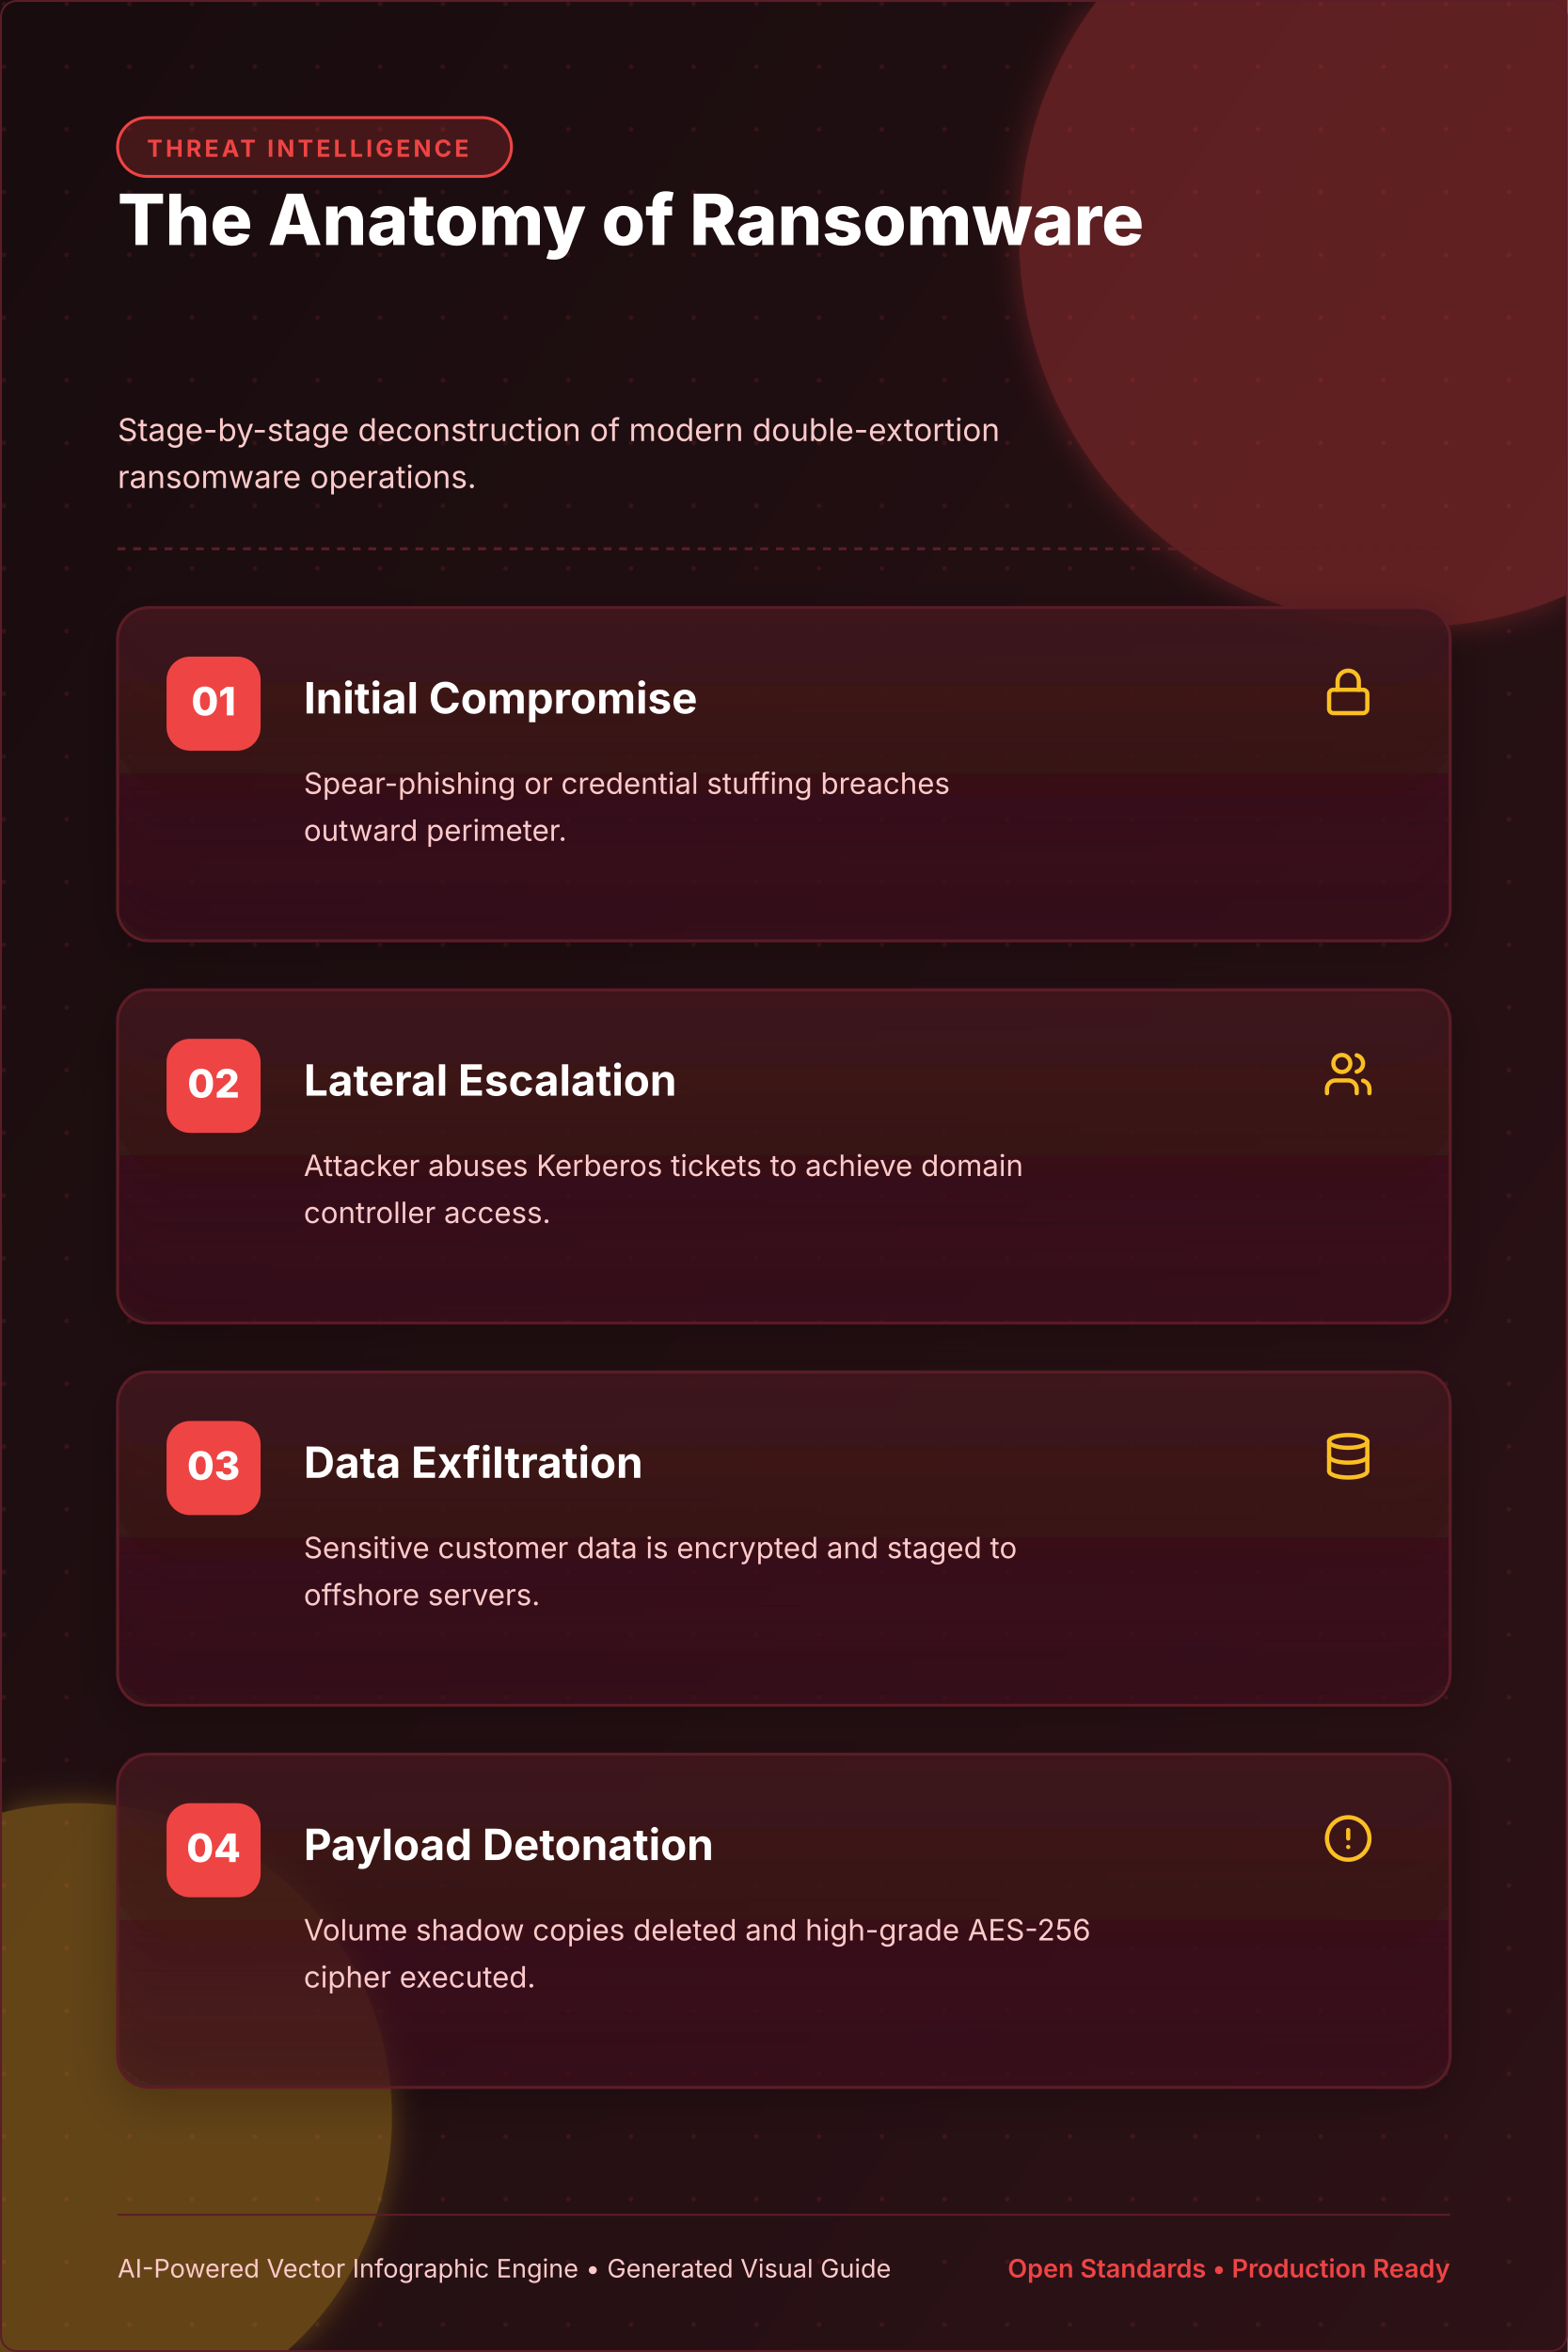
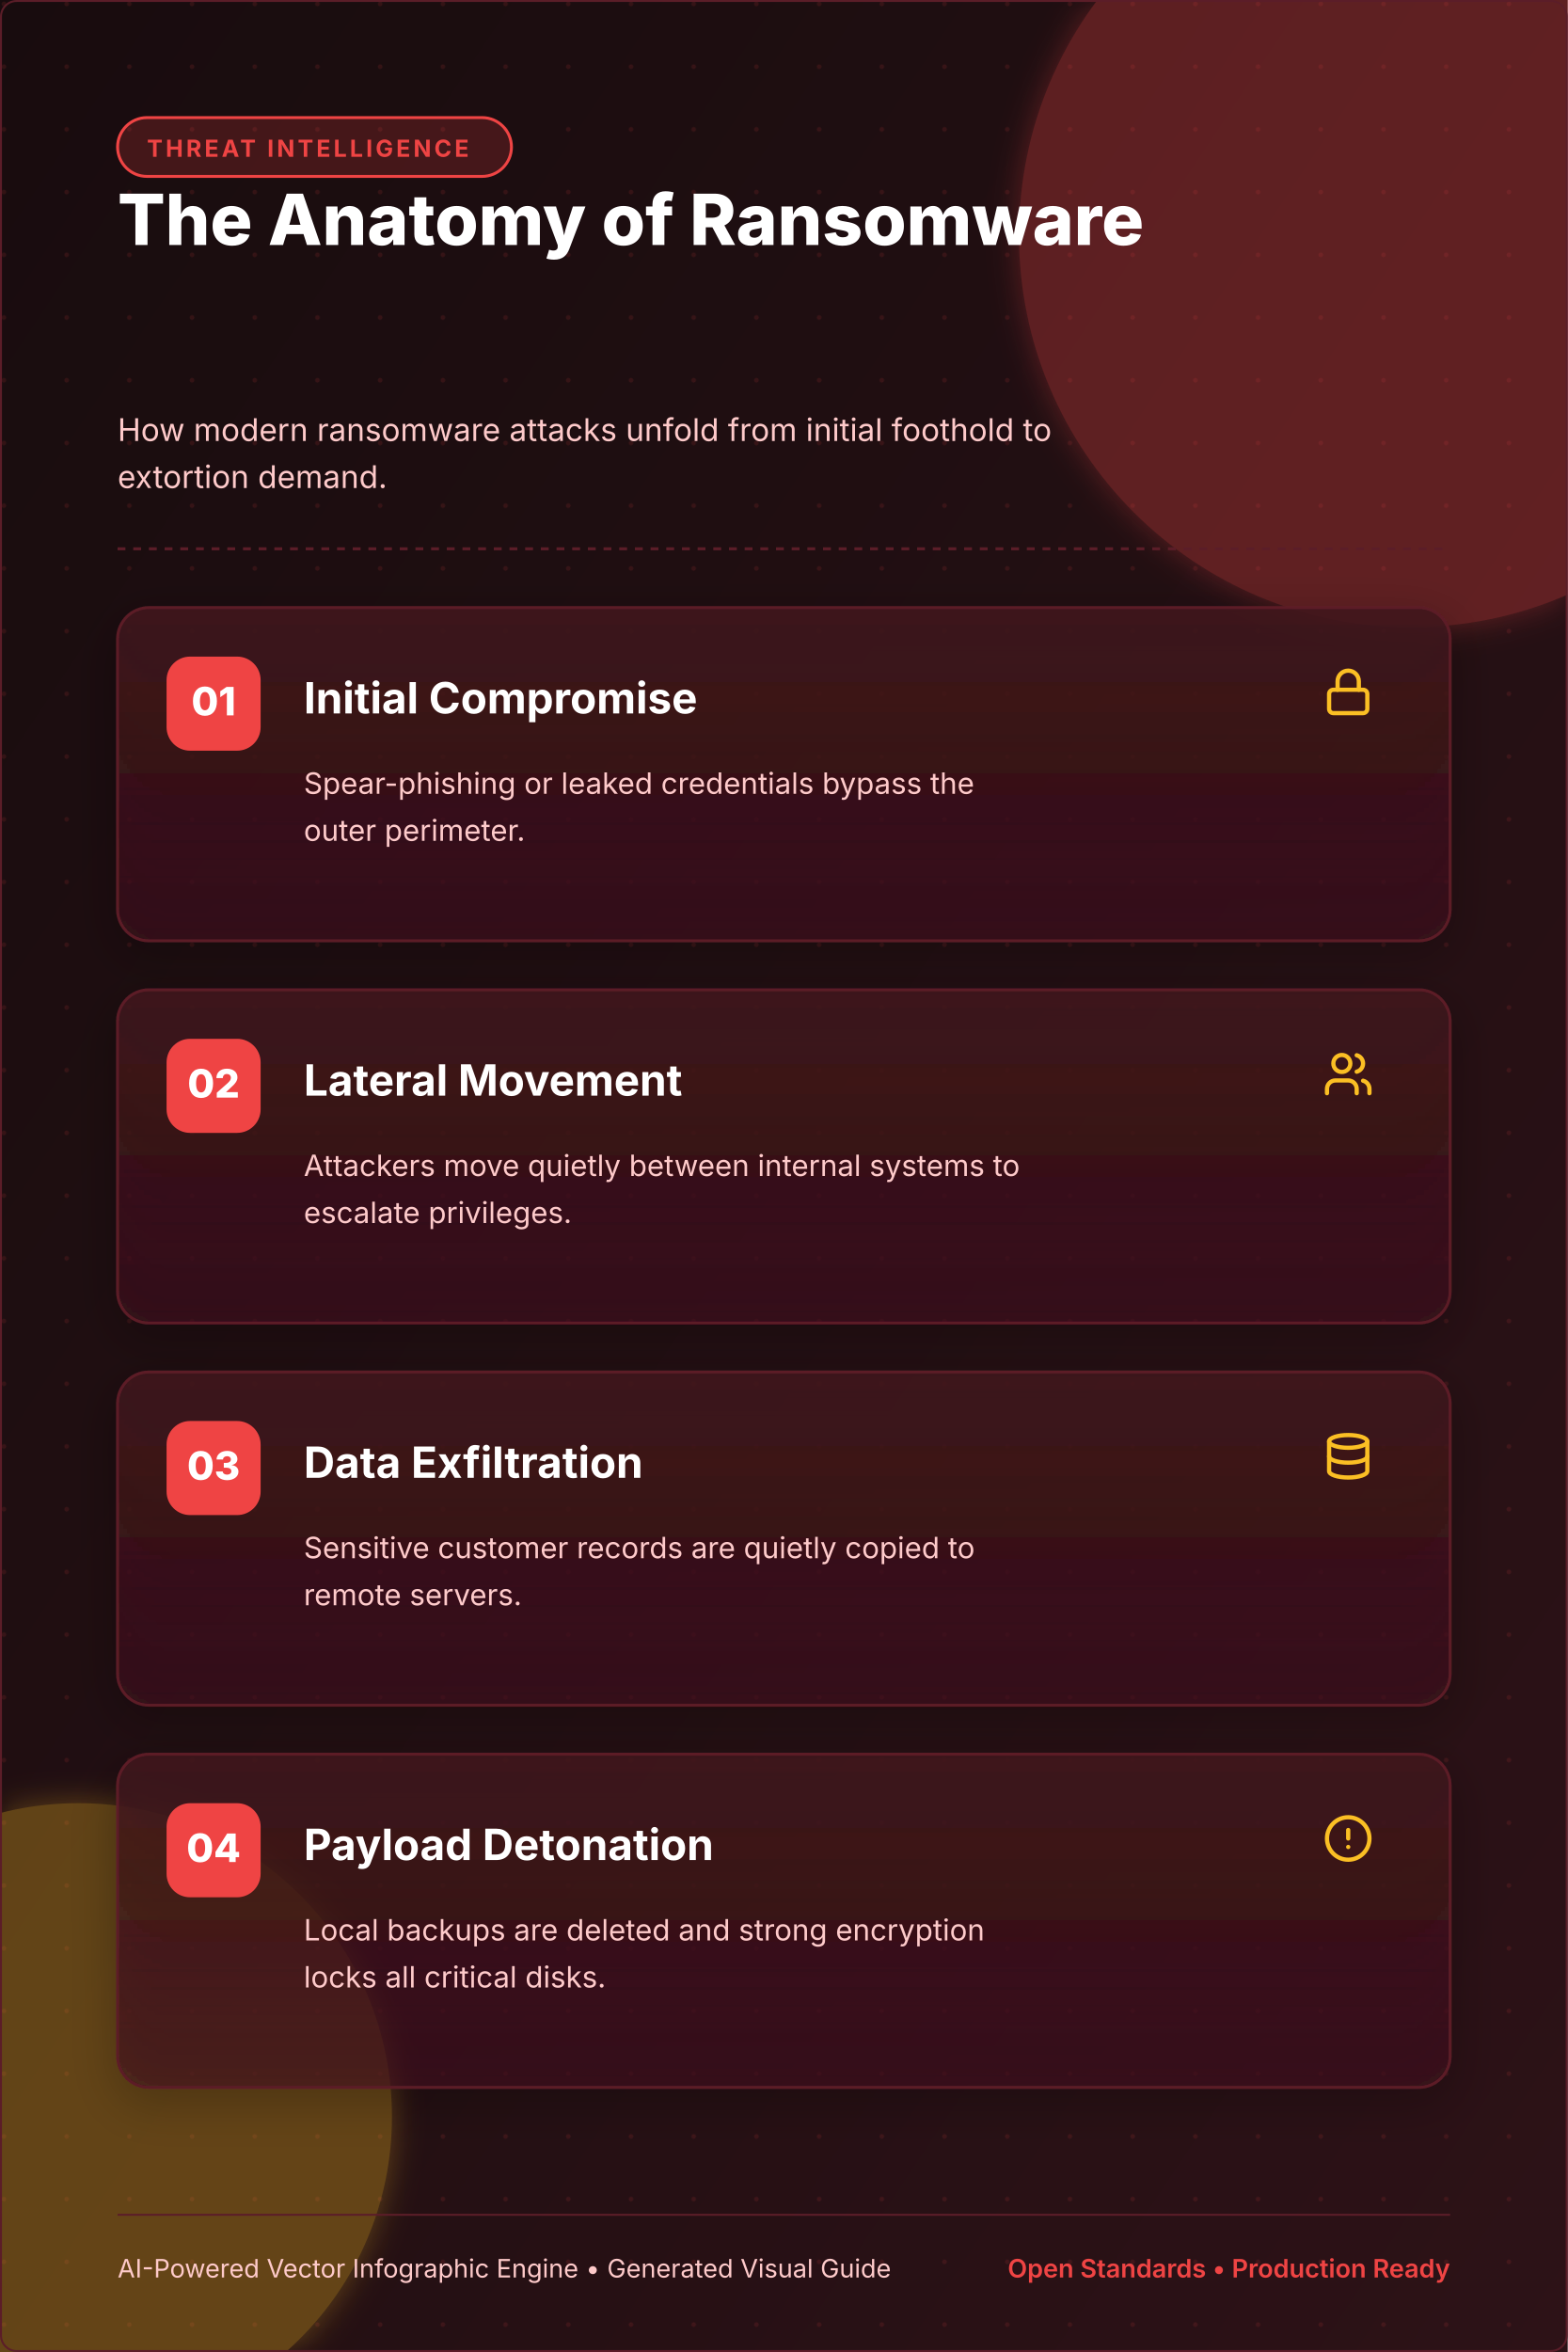
<svg xmlns="http://www.w3.org/2000/svg" viewBox="0 0 800 1200" width="800" height="1200" role="img" aria-label="The Anatomy of Ransomware">
  <defs>
    <linearGradient id="edu-design_022-bg-grad" x1="0%" y1="0%" x2="100%" y2="100%">
      <stop offset="0%" stop-color="#180c0e" />
      <stop offset="100%" stop-color="#2d1217" />
    </linearGradient>
    <linearGradient id="edu-design_022-primary-grad" x1="0%" y1="0%" x2="100%" y2="0%">
      <stop offset="0%" stop-color="#ef4444" />
      <stop offset="100%" stop-color="#fbbf24" />
    </linearGradient>
    <linearGradient id="edu-design_022-card-grad" x1="0%" y1="0%" x2="0%" y2="100%">
      <stop offset="0%" stop-color="#3f141c" stop-opacity="0.9" />
      <stop offset="100%" stop-color="#3f141c" stop-opacity="0.6" />
    </linearGradient>
    <filter id="edu-design_022-shadow" x="-10%" y="-10%" width="130%" height="130%" filterUnits="userSpaceOnUse">
      <feDropShadow dx="0" dy="8" stdDeviation="12" flood-color="#000000" flood-opacity="0.35" />
    </filter>
    <filter id="edu-design_022-glow" x="-20%" y="-20%" width="140%" height="140%">
      <feGaussianBlur stdDeviation="8" result="blur" />
      <feComposite in="SourceGraphic" in2="blur" operator="over" />
    </filter>
    <pattern id="edu-design_022-dot-grid" x="0" y="0" width="32" height="32" patternUnits="userSpaceOnUse">
      <circle cx="2" cy="2" r="1.2" fill="#ef4444" fill-opacity="0.12" />
    </pattern>
  </defs>
  <rect width="800" height="1200" fill="url(#edu-design_022-bg-grad)" />
  <rect width="800" height="1200" fill="url(#edu-design_022-dot-grid)" />
  <g opacity="0.3">
    <circle cx="720" cy="120" r="200" fill="#ef4444" filter="url(#edu-design_022-glow)" />
    <circle cx="40" cy="1080" r="160" fill="#fbbf24" filter="url(#edu-design_022-glow)" />
  </g>
  <rect x="0.5" y="0.5" width="799" height="1199" rx="8" fill="none" stroke="#5b1d28" stroke-width="1" />
  <g transform="translate(60, 60)">
    <rect x="0" y="0" width="201" height="30" rx="15" fill="#ef4444" fill-opacity="0.2" stroke="#ef4444" stroke-width="1.5" />
    <text x="15" y="20" fill="#ef4444" font-size="12" font-weight="700" font-family="Inter, sans-serif" letter-spacing="1.5">
      THREAT INTELLIGENCE
    </text>
    <text x="0" y="65" fill="#ffffff" font-size="36" font-weight="800" text-anchor="start" font-family="Inter, system-ui, -apple-system, sans-serif" opacity="1">
      <tspan x="0" dy="0">The Anatomy of Ransomware</tspan>
    </text>
    <text x="0" y="165" fill="#fecaca" font-size="16" font-weight="400" text-anchor="start" font-family="Inter, system-ui, -apple-system, sans-serif" opacity="1">
-       <tspan x="0" dy="0">Stage-by-stage deconstruction of modern double-extortion</tspan>
-       <tspan x="0" dy="24">ransomware operations.</tspan>
+       <tspan x="0" dy="0">How modern ransomware attacks unfold from initial foothold to</tspan>
+       <tspan x="0" dy="24">extortion demand.</tspan>
    </text>
    <line x1="0" y1="220" x2="680" y2="220" stroke="#5b1d28" stroke-width="1.5" stroke-dasharray="4 4" />
  </g>
  <g transform="translate(60, 310)">
    <g transform="translate(0, 0)">
      <rect x="0" y="0" width="680" height="170" rx="16" fill="url(#edu-design_022-card-grad)" stroke="#5b1d28" stroke-width="1.5" filter="url(#edu-design_022-shadow)" />
      <rect x="25" y="25" width="48" height="48" rx="12" fill="#ef4444" />
      <text x="49" y="55" fill="#ffffff" font-size="20" font-weight="800" text-anchor="middle" font-family="Inter, sans-serif">
            01
          </text>
      <text x="95" y="54" fill="#ffffff" font-size="22" font-weight="700" font-family="Inter, sans-serif">
            Initial Compromise
          </text>
      <g transform="translate(615, 30)" fill="none" stroke="#fbbf24" stroke-width="2" stroke-linecap="round" stroke-linejoin="round">
        <svg width="26" height="26" viewBox="0 0 24 24">
          <rect width="18" height="11" x="3" y="11" rx="2" ry="2" />
          <path d="M7 11V7a5 5 0 0 1 10 0v4" />
        </svg>
      </g>
      <text x="95" y="95" fill="#fecaca" font-size="15" font-weight="normal" text-anchor="start" font-family="Inter, system-ui, -apple-system, sans-serif" opacity="1">
-         <tspan x="95" dy="0">Spear-phishing or credential stuffing breaches</tspan>
-         <tspan x="95" dy="24">outward perimeter.</tspan>
+         <tspan x="95" dy="0">Spear-phishing or leaked credentials bypass the</tspan>
+         <tspan x="95" dy="24">outer perimeter.</tspan>
      </text>
    </g>
    <g transform="translate(0, 195)">
      <rect x="0" y="0" width="680" height="170" rx="16" fill="url(#edu-design_022-card-grad)" stroke="#5b1d28" stroke-width="1.5" filter="url(#edu-design_022-shadow)" />
      <rect x="25" y="25" width="48" height="48" rx="12" fill="#ef4444" />
      <text x="49" y="55" fill="#ffffff" font-size="20" font-weight="800" text-anchor="middle" font-family="Inter, sans-serif">
            02
          </text>
      <text x="95" y="54" fill="#ffffff" font-size="22" font-weight="700" font-family="Inter, sans-serif">
-             Lateral Escalation
+             Lateral Movement
          </text>
      <g transform="translate(615, 30)" fill="none" stroke="#fbbf24" stroke-width="2" stroke-linecap="round" stroke-linejoin="round">
        <svg width="26" height="26" viewBox="0 0 24 24">
          <path d="M16 21v-2a4 4 0 0 0-4-4H6a4 4 0 0 0-4 4v2" />
          <circle cx="9" cy="7" r="4" />
          <path d="M22 21v-2a4 4 0 0 0-3-3.87" />
          <path d="M16 3.13a4 4 0 0 1 0 7.75" />
        </svg>
      </g>
      <text x="95" y="95" fill="#fecaca" font-size="15" font-weight="normal" text-anchor="start" font-family="Inter, system-ui, -apple-system, sans-serif" opacity="1">
-         <tspan x="95" dy="0">Attacker abuses Kerberos tickets to achieve domain</tspan>
-         <tspan x="95" dy="24">controller access.</tspan>
+         <tspan x="95" dy="0">Attackers move quietly between internal systems to</tspan>
+         <tspan x="95" dy="24">escalate privileges.</tspan>
      </text>
    </g>
    <g transform="translate(0, 390)">
      <rect x="0" y="0" width="680" height="170" rx="16" fill="url(#edu-design_022-card-grad)" stroke="#5b1d28" stroke-width="1.5" filter="url(#edu-design_022-shadow)" />
      <rect x="25" y="25" width="48" height="48" rx="12" fill="#ef4444" />
      <text x="49" y="55" fill="#ffffff" font-size="20" font-weight="800" text-anchor="middle" font-family="Inter, sans-serif">
            03
          </text>
      <text x="95" y="54" fill="#ffffff" font-size="22" font-weight="700" font-family="Inter, sans-serif">
            Data Exfiltration
          </text>
      <g transform="translate(615, 30)" fill="none" stroke="#fbbf24" stroke-width="2" stroke-linecap="round" stroke-linejoin="round">
        <svg width="26" height="26" viewBox="0 0 24 24">
          <ellipse cx="12" cy="5" rx="9" ry="3" />
          <path d="M3 5v14c0 1.66 4.03 3 9 3s9-1.34 9-3V5" />
          <path d="M3 12c0 1.66 4.03 3 9 3s9-1.34 9-3" />
        </svg>
      </g>
      <text x="95" y="95" fill="#fecaca" font-size="15" font-weight="normal" text-anchor="start" font-family="Inter, system-ui, -apple-system, sans-serif" opacity="1">
-         <tspan x="95" dy="0">Sensitive customer data is encrypted and staged to</tspan>
-         <tspan x="95" dy="24">offshore servers.</tspan>
+         <tspan x="95" dy="0">Sensitive customer records are quietly copied to</tspan>
+         <tspan x="95" dy="24">remote servers.</tspan>
      </text>
    </g>
    <g transform="translate(0, 585)">
      <rect x="0" y="0" width="680" height="170" rx="16" fill="url(#edu-design_022-card-grad)" stroke="#5b1d28" stroke-width="1.5" filter="url(#edu-design_022-shadow)" />
      <rect x="25" y="25" width="48" height="48" rx="12" fill="#ef4444" />
      <text x="49" y="55" fill="#ffffff" font-size="20" font-weight="800" text-anchor="middle" font-family="Inter, sans-serif">
            04
          </text>
      <text x="95" y="54" fill="#ffffff" font-size="22" font-weight="700" font-family="Inter, sans-serif">
            Payload Detonation
          </text>
      <g transform="translate(615, 30)" fill="none" stroke="#fbbf24" stroke-width="2" stroke-linecap="round" stroke-linejoin="round">
        <svg width="26" height="26" viewBox="0 0 24 24">
          <circle cx="12" cy="12" r="10" />
          <line x1="12" x2="12" y1="8" y2="12" />
          <line x1="12" x2="12.01" y1="16" y2="16" />
        </svg>
      </g>
      <text x="95" y="95" fill="#fecaca" font-size="15" font-weight="normal" text-anchor="start" font-family="Inter, system-ui, -apple-system, sans-serif" opacity="1">
-         <tspan x="95" dy="0">Volume shadow copies deleted and high-grade AES-256</tspan>
-         <tspan x="95" dy="24">cipher executed.</tspan>
+         <tspan x="95" dy="0">Local backups are deleted and strong encryption</tspan>
+         <tspan x="95" dy="24">locks all critical disks.</tspan>
      </text>
    </g>
  </g>
  <g transform="translate(60, 1130)">
    <line x1="0" y1="0" x2="680" y2="0" stroke="#5b1d28" stroke-width="1" />
    <text x="0" y="32" fill="#fecaca" font-size="13" font-family="Inter, sans-serif">
      AI-Powered Vector Infographic Engine • Generated Visual Guide
    </text>
    <text x="680" y="32" fill="#ef4444" font-size="13" font-weight="600" text-anchor="end" font-family="Inter, sans-serif">
      Open Standards • Production Ready
    </text>
  </g>
</svg>
